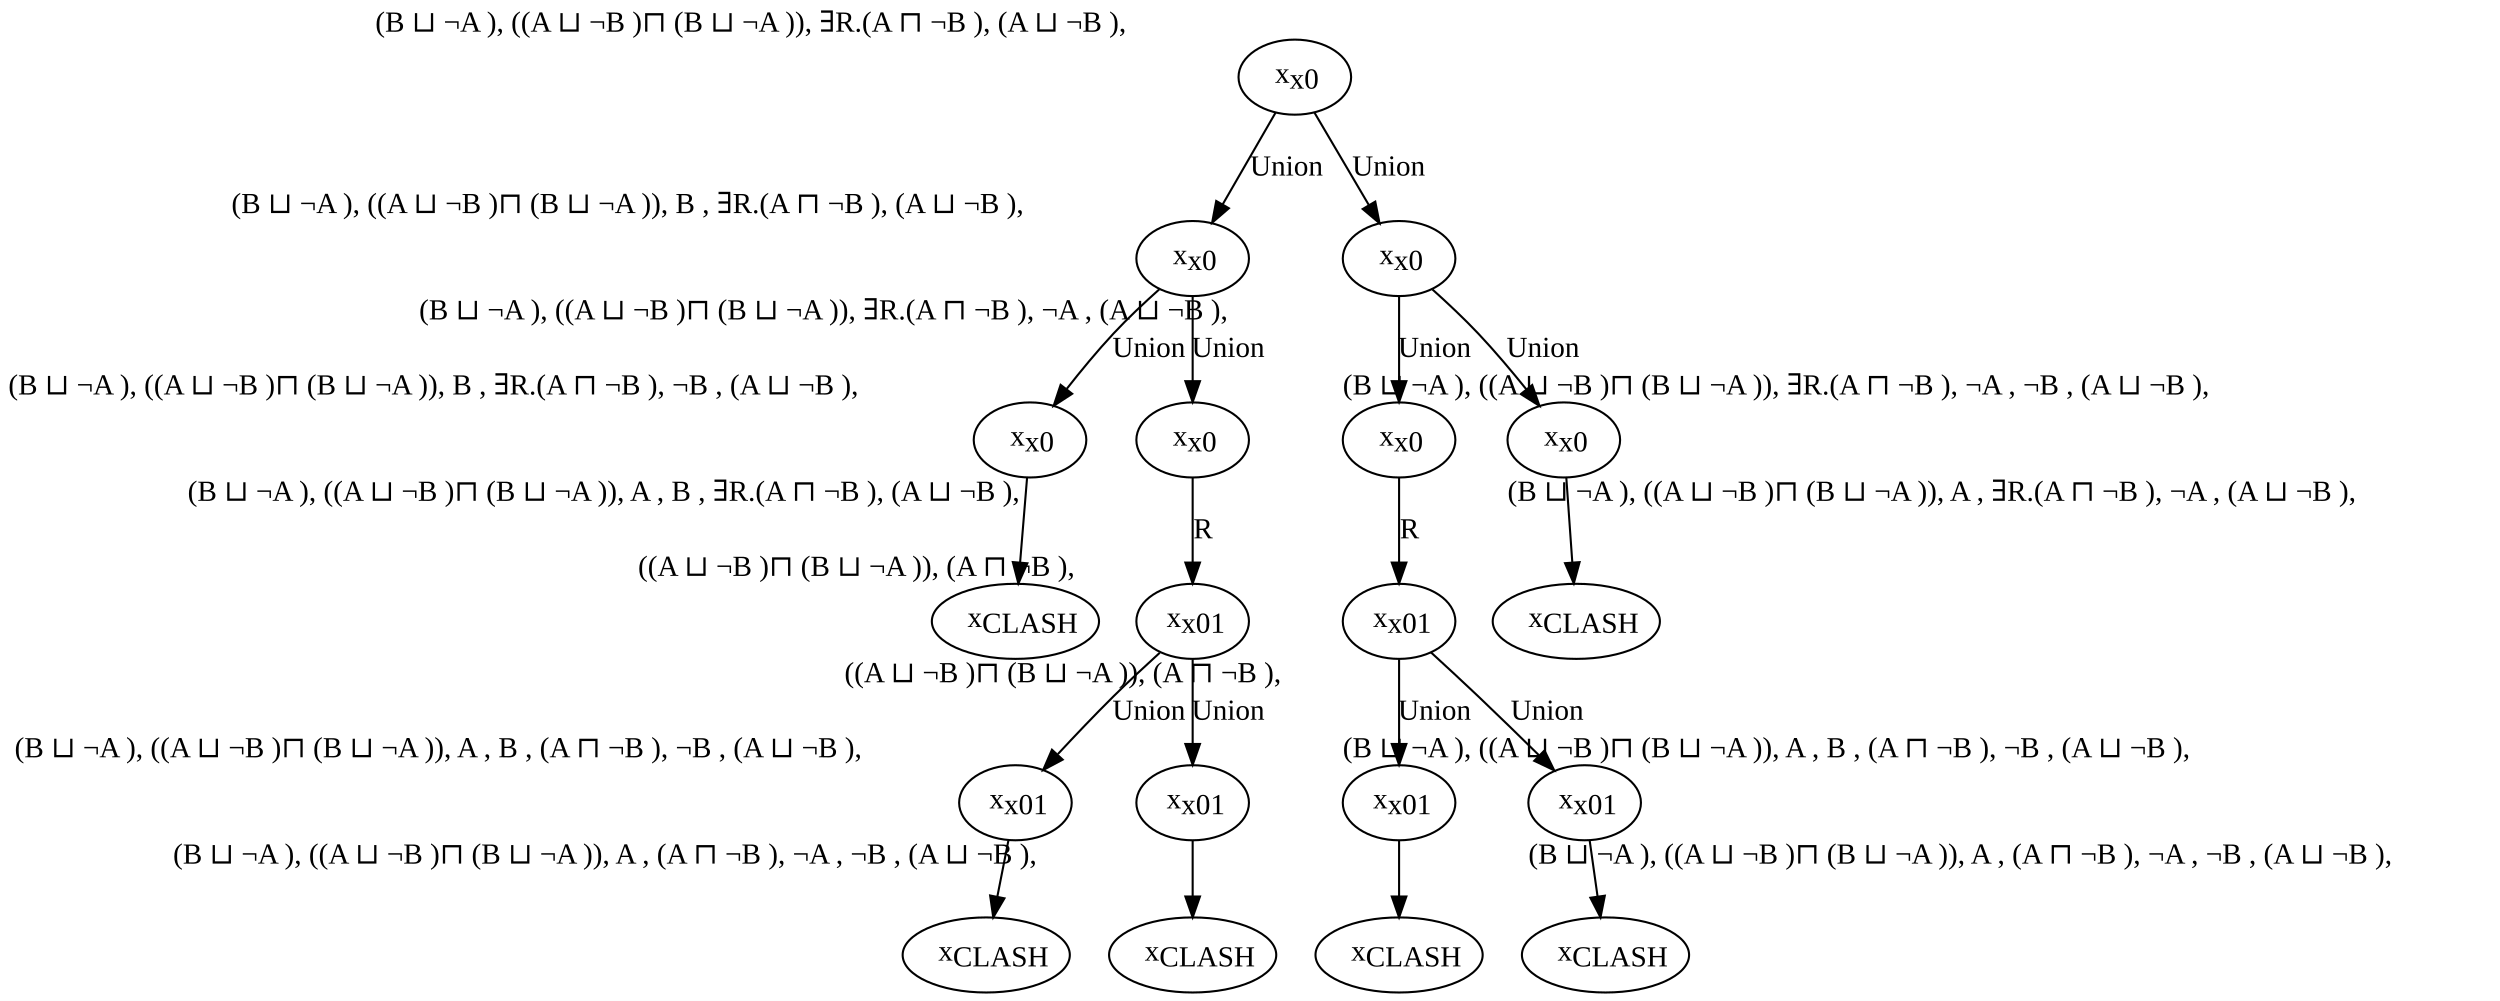
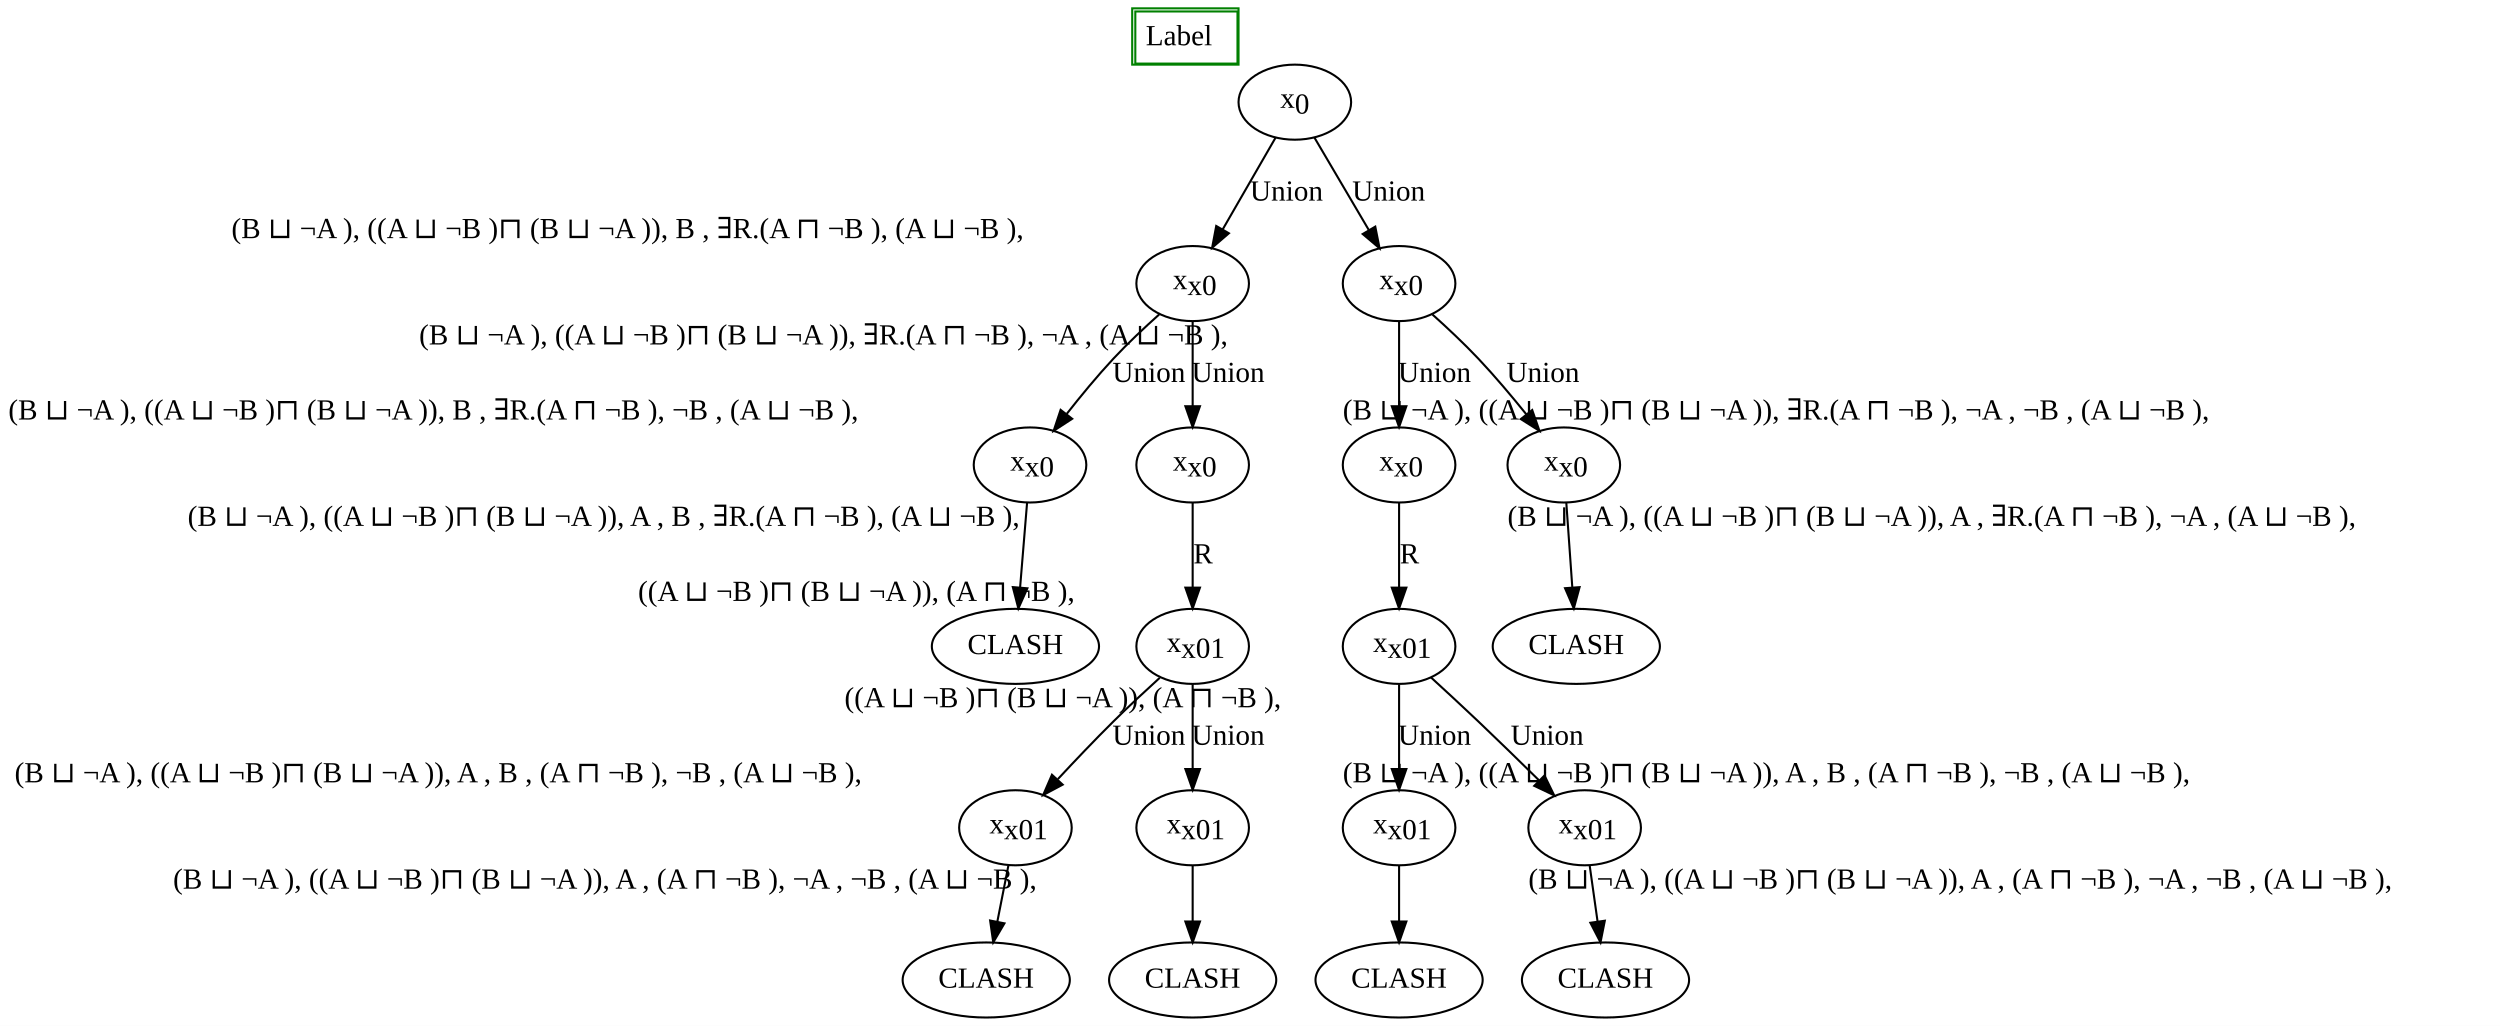
- <svg xmlns="http://www.w3.org/2000/svg" width="1199px" height="480px" viewBox="0.00 0.00 1199.00 480.00">
-   <g id="graph0" class="graph" transform="scale(1.0 1.0) rotate(0.0) translate(4.0 476.0)">
-     <polygon fill="white" stroke="transparent" points="-4,4 -4,-476 1195,-476 1195,4 -4,4" />
+ <svg xmlns="http://www.w3.org/2000/svg" xmlns:xlink="http://www.w3.org/1999/xlink" width="1199px" height="492px" viewBox="0.00 0.00 1199.00 492.00">
+   <g id="graph0" class="graph" transform="scale(1.0 1.0) rotate(0.0) translate(4.0 488.0)">
+     <polygon fill="white" stroke="transparent" points="-4,4 -4,-488 1195,-488 1195,4 -4,4" />
    <g id="node1" class="node">
      <ellipse fill="none" stroke="black" cx="617" cy="-439" rx="27" ry="18" />
-       <text text-anchor="start" x="607.5" y="-436.3" font-family="Times New Roman,serif" font-size="14.00">x</text>
-       <text text-anchor="start" x="614.5" y="-436.3" font-family="Times New Roman,serif" baseline-shift="sub" font-size="14.00">x0</text>
-       <text text-anchor="start" x="176" y="-460.8" font-family="Times New Roman,serif" font-size="14.00">(B ⊔ ¬A ), ((A ⊔ ¬B )⊓ (B ⊔ ¬A )), ∃R.(A ⊓ ¬B ), (A ⊔ ¬B ), </text>
+       <text text-anchor="start" x="610" y="-436.3" font-family="Times New Roman,serif" font-size="14.00">x</text>
+       <text text-anchor="start" x="617" y="-436.3" font-family="Times New Roman,serif" baseline-shift="sub" font-size="14.00">0</text>
+       <g id="a_node1_0">
+         <a xlink:href="C:\Users\Mario\Desktop\ProgettoIntelligentWeb\Progetto\graph\normal\0.txt" xlink:title="Clicca per visualizzare Lx" target="_blank">
+           <polygon fill="none" stroke="green" points="540.5,-457.5 540.5,-482.5 589.5,-482.5 589.5,-457.5 540.5,-457.5" />
+           <text text-anchor="start" x="545.5" y="-466.3" font-family="Times New Roman,serif" font-size="14.00"> Label </text>
+         </a>
+       </g>
+       <polygon fill="none" stroke="green" points="539,-457 539,-484 590,-484 590,-457 539,-457" />
    </g>
    <g id="node2" class="node">
      <ellipse fill="none" stroke="black" cx="568" cy="-352" rx="27" ry="18" />
      <text text-anchor="start" x="558.5" y="-349.3" font-family="Times New Roman,serif" font-size="14.00">x</text>
      <text text-anchor="start" x="565.5" y="-349.3" font-family="Times New Roman,serif" baseline-shift="sub" font-size="14.00">x0</text>
      <text text-anchor="start" x="107" y="-373.8" font-family="Times New Roman,serif" font-size="14.00">(B ⊔ ¬A ), ((A ⊔ ¬B )⊓ (B ⊔ ¬A )), B , ∃R.(A ⊓ ¬B ), (A ⊔ ¬B ), </text>
    </g>
    <g id="edge2" class="edge">
      <path fill="none" stroke="black" d="M607.78,-422.01C600.64,-409.63 590.62,-392.23 582.42,-378.01" />
      <polygon fill="black" stroke="black" points="585.37,-376.12 577.34,-369.21 579.3,-379.62 585.37,-376.12" />
      <text text-anchor="middle" x="613" y="-391.8" font-family="Times New Roman,serif" font-size="14.00">Union</text>
    </g>
    <g id="node11" class="node">
      <ellipse fill="none" stroke="black" cx="667" cy="-352" rx="27" ry="18" />
      <text text-anchor="start" x="657.5" y="-349.3" font-family="Times New Roman,serif" font-size="14.00">x</text>
      <text text-anchor="start" x="664.5" y="-349.3" font-family="Times New Roman,serif" baseline-shift="sub" font-size="14.00">x0</text>
      <text text-anchor="start" x="197" y="-322.8" font-family="Times New Roman,serif" font-size="14.00">(B ⊔ ¬A ), ((A ⊔ ¬B )⊓ (B ⊔ ¬A )), ∃R.(A ⊓ ¬B ), ¬A , (A ⊔ ¬B ), </text>
    </g>
    <g id="edge1" class="edge">
      <path fill="none" stroke="black" d="M626.4,-422.01C633.74,-409.55 644.05,-392.01 652.45,-377.74" />
      <polygon fill="black" stroke="black" points="655.58,-379.31 657.64,-368.92 649.55,-375.76 655.58,-379.31" />
      <text text-anchor="middle" x="662" y="-391.8" font-family="Times New Roman,serif" font-size="14.00">Union</text>
    </g>
    <g id="node3" class="node">
      <ellipse fill="none" stroke="black" cx="490" cy="-265" rx="27" ry="18" />
      <text text-anchor="start" x="480.5" y="-262.3" font-family="Times New Roman,serif" font-size="14.00">x</text>
      <text text-anchor="start" x="487.5" y="-262.3" font-family="Times New Roman,serif" baseline-shift="sub" font-size="14.00">x0</text>
      <text text-anchor="start" x="0" y="-286.8" font-family="Times New Roman,serif" font-size="14.00">(B ⊔ ¬A ), ((A ⊔ ¬B )⊓ (B ⊔ ¬A )), B , ∃R.(A ⊓ ¬B ), ¬B , (A ⊔ ¬B ), </text>
    </g>
    <g id="edge4" class="edge">
      <path fill="none" stroke="black" d="M551.96,-337.21C544.98,-330.96 536.85,-323.35 530,-316 522.27,-307.71 514.34,-298.09 507.61,-289.51" />
      <polygon fill="black" stroke="black" points="510.21,-287.15 501.33,-281.37 504.67,-291.43 510.21,-287.15" />
      <text text-anchor="middle" x="547" y="-304.8" font-family="Times New Roman,serif" font-size="14.00">Union</text>
    </g>
    <g id="node5" class="node">
      <ellipse fill="none" stroke="black" cx="568" cy="-265" rx="27" ry="18" />
      <text text-anchor="start" x="558.5" y="-262.3" font-family="Times New Roman,serif" font-size="14.00">x</text>
      <text text-anchor="start" x="565.5" y="-262.3" font-family="Times New Roman,serif" baseline-shift="sub" font-size="14.00">x0</text>
      <text text-anchor="start" x="86" y="-235.8" font-family="Times New Roman,serif" font-size="14.00">(B ⊔ ¬A ), ((A ⊔ ¬B )⊓ (B ⊔ ¬A )), A , B , ∃R.(A ⊓ ¬B ), (A ⊔ ¬B ), </text>
    </g>
    <g id="edge3" class="edge">
      <path fill="none" stroke="black" d="M568,-333.8C568,-322.16 568,-306.55 568,-293.24" />
      <polygon fill="black" stroke="black" points="571.5,-293.18 568,-283.18 564.5,-293.18 571.5,-293.18" />
      <text text-anchor="middle" x="585" y="-304.8" font-family="Times New Roman,serif" font-size="14.00">Union</text>
    </g>
    <g id="node4" class="node">
      <ellipse fill="none" stroke="black" cx="483" cy="-178" rx="40.09" ry="18" />
-       <text text-anchor="start" x="460" y="-175.3" font-family="Times New Roman,serif" font-size="14.00">x</text>
-       <text text-anchor="start" x="467" y="-175.3" font-family="Times New Roman,serif" baseline-shift="sub" font-size="14.00">CLASH</text>
+       <text text-anchor="start" x="460" y="-174.3" font-family="Times New Roman,serif" font-size="14.00">CLASH</text>
    </g>
    <g id="edge5" class="edge">
      <path fill="none" stroke="black" d="M488.58,-246.8C487.63,-235.16 486.34,-219.55 485.24,-206.24" />
      <polygon fill="black" stroke="black" points="488.72,-205.85 484.41,-196.18 481.75,-206.43 488.72,-205.85" />
    </g>
    <g id="node6" class="node">
      <ellipse fill="none" stroke="black" cx="568" cy="-178" rx="27" ry="18" />
      <text text-anchor="start" x="555.5" y="-175.3" font-family="Times New Roman,serif" font-size="14.00">x</text>
      <text text-anchor="start" x="562.5" y="-175.3" font-family="Times New Roman,serif" baseline-shift="sub" font-size="14.00">x01</text>
      <text text-anchor="start" x="302" y="-199.8" font-family="Times New Roman,serif" font-size="14.00">((A ⊔ ¬B )⊓ (B ⊔ ¬A )), (A ⊓ ¬B ), </text>
    </g>
    <g id="edge6" class="edge">
      <path fill="none" stroke="black" d="M568,-246.8C568,-235.16 568,-219.55 568,-206.24" />
      <polygon fill="black" stroke="black" points="571.5,-206.18 568,-196.18 564.5,-206.18 571.5,-206.18" />
      <text text-anchor="middle" x="573" y="-217.8" font-family="Times New Roman,serif" font-size="14.00">R</text>
    </g>
    <g id="node7" class="node">
      <ellipse fill="none" stroke="black" cx="483" cy="-91" rx="27" ry="18" />
      <text text-anchor="start" x="470.5" y="-88.3" font-family="Times New Roman,serif" font-size="14.00">x</text>
      <text text-anchor="start" x="477.5" y="-88.3" font-family="Times New Roman,serif" baseline-shift="sub" font-size="14.00">x01</text>
      <text text-anchor="start" x="3" y="-112.8" font-family="Times New Roman,serif" font-size="14.00">(B ⊔ ¬A ), ((A ⊔ ¬B )⊓ (B ⊔ ¬A )), A , B , (A ⊓ ¬B ), ¬B , (A ⊔ ¬B ), </text>
    </g>
    <g id="edge8" class="edge">
      <path fill="none" stroke="black" d="M552.23,-162.94C545.31,-156.65 537.14,-149.07 530,-142 521.05,-133.14 511.49,-123.08 503.33,-114.32" />
      <polygon fill="black" stroke="black" points="505.66,-111.68 496.3,-106.7 500.52,-116.43 505.66,-111.68" />
      <text text-anchor="middle" x="547" y="-130.8" font-family="Times New Roman,serif" font-size="14.00">Union</text>
    </g>
    <g id="node9" class="node">
      <ellipse fill="none" stroke="black" cx="568" cy="-91" rx="27" ry="18" />
      <text text-anchor="start" x="555.5" y="-88.3" font-family="Times New Roman,serif" font-size="14.00">x</text>
      <text text-anchor="start" x="562.5" y="-88.3" font-family="Times New Roman,serif" baseline-shift="sub" font-size="14.00">x01</text>
      <text text-anchor="start" x="79" y="-61.8" font-family="Times New Roman,serif" font-size="14.00">(B ⊔ ¬A ), ((A ⊔ ¬B )⊓ (B ⊔ ¬A )), A , (A ⊓ ¬B ), ¬A , ¬B , (A ⊔ ¬B ), </text>
    </g>
    <g id="edge7" class="edge">
      <path fill="none" stroke="black" d="M568,-159.8C568,-148.16 568,-132.55 568,-119.24" />
      <polygon fill="black" stroke="black" points="571.5,-119.18 568,-109.18 564.5,-119.18 571.5,-119.18" />
      <text text-anchor="middle" x="585" y="-130.8" font-family="Times New Roman,serif" font-size="14.00">Union</text>
    </g>
    <g id="node8" class="node">
      <ellipse fill="none" stroke="black" cx="469" cy="-18" rx="40.09" ry="18" />
-       <text text-anchor="start" x="446" y="-15.3" font-family="Times New Roman,serif" font-size="14.00">x</text>
-       <text text-anchor="start" x="453" y="-15.3" font-family="Times New Roman,serif" baseline-shift="sub" font-size="14.00">CLASH</text>
+       <text text-anchor="start" x="446" y="-14.3" font-family="Times New Roman,serif" font-size="14.00">CLASH</text>
    </g>
    <g id="edge9" class="edge">
      <path fill="none" stroke="black" d="M479.61,-72.81C478.03,-64.79 476.11,-55.05 474.34,-46.07" />
      <polygon fill="black" stroke="black" points="477.73,-45.16 472.36,-36.03 470.86,-46.52 477.73,-45.16" />
    </g>
    <g id="node10" class="node">
      <ellipse fill="none" stroke="black" cx="568" cy="-18" rx="40.09" ry="18" />
-       <text text-anchor="start" x="545" y="-15.3" font-family="Times New Roman,serif" font-size="14.00">x</text>
-       <text text-anchor="start" x="552" y="-15.3" font-family="Times New Roman,serif" baseline-shift="sub" font-size="14.00">CLASH</text>
+       <text text-anchor="start" x="545" y="-14.3" font-family="Times New Roman,serif" font-size="14.00">CLASH</text>
    </g>
    <g id="edge10" class="edge">
      <path fill="none" stroke="black" d="M568,-72.81C568,-64.79 568,-55.05 568,-46.07" />
      <polygon fill="black" stroke="black" points="571.5,-46.03 568,-36.03 564.5,-46.03 571.5,-46.03" />
    </g>
    <g id="node12" class="node">
      <ellipse fill="none" stroke="black" cx="667" cy="-265" rx="27" ry="18" />
      <text text-anchor="start" x="657.5" y="-262.3" font-family="Times New Roman,serif" font-size="14.00">x</text>
      <text text-anchor="start" x="664.5" y="-262.3" font-family="Times New Roman,serif" baseline-shift="sub" font-size="14.00">x0</text>
      <text text-anchor="start" x="640" y="-286.8" font-family="Times New Roman,serif" font-size="14.00">(B ⊔ ¬A ), ((A ⊔ ¬B )⊓ (B ⊔ ¬A )), ∃R.(A ⊓ ¬B ), ¬A , ¬B , (A ⊔ ¬B ), </text>
    </g>
    <g id="edge12" class="edge">
      <path fill="none" stroke="black" d="M667,-333.8C667,-322.16 667,-306.55 667,-293.24" />
      <polygon fill="black" stroke="black" points="670.5,-293.18 667,-283.18 663.5,-293.18 670.5,-293.18" />
      <text text-anchor="middle" x="684" y="-304.8" font-family="Times New Roman,serif" font-size="14.00">Union</text>
    </g>
    <g id="node18" class="node">
      <ellipse fill="none" stroke="black" cx="746" cy="-265" rx="27" ry="18" />
      <text text-anchor="start" x="736.5" y="-262.3" font-family="Times New Roman,serif" font-size="14.00">x</text>
      <text text-anchor="start" x="743.5" y="-262.3" font-family="Times New Roman,serif" baseline-shift="sub" font-size="14.00">x0</text>
      <text text-anchor="start" x="719" y="-235.8" font-family="Times New Roman,serif" font-size="14.00">(B ⊔ ¬A ), ((A ⊔ ¬B )⊓ (B ⊔ ¬A )), A , ∃R.(A ⊓ ¬B ), ¬A , (A ⊔ ¬B ), </text>
    </g>
    <g id="edge11" class="edge">
      <path fill="none" stroke="black" d="M683,-337.17C689.97,-330.92 698.1,-323.3 705,-316 712.94,-307.59 721.13,-297.84 728.09,-289.21" />
      <polygon fill="black" stroke="black" points="730.85,-291.35 734.33,-281.34 725.37,-287 730.85,-291.35" />
      <text text-anchor="middle" x="736" y="-304.8" font-family="Times New Roman,serif" font-size="14.00">Union</text>
    </g>
    <g id="node13" class="node">
      <ellipse fill="none" stroke="black" cx="667" cy="-178" rx="27" ry="18" />
      <text text-anchor="start" x="654.5" y="-175.3" font-family="Times New Roman,serif" font-size="14.00">x</text>
      <text text-anchor="start" x="661.5" y="-175.3" font-family="Times New Roman,serif" baseline-shift="sub" font-size="14.00">x01</text>
      <text text-anchor="start" x="401" y="-148.8" font-family="Times New Roman,serif" font-size="14.00">((A ⊔ ¬B )⊓ (B ⊔ ¬A )), (A ⊓ ¬B ), </text>
    </g>
    <g id="edge13" class="edge">
      <path fill="none" stroke="black" d="M667,-246.8C667,-235.16 667,-219.55 667,-206.24" />
      <polygon fill="black" stroke="black" points="670.5,-206.18 667,-196.18 663.5,-206.18 670.5,-206.18" />
      <text text-anchor="middle" x="672" y="-217.8" font-family="Times New Roman,serif" font-size="14.00">R</text>
    </g>
    <g id="node14" class="node">
      <ellipse fill="none" stroke="black" cx="667" cy="-91" rx="27" ry="18" />
      <text text-anchor="start" x="654.5" y="-88.3" font-family="Times New Roman,serif" font-size="14.00">x</text>
      <text text-anchor="start" x="661.5" y="-88.3" font-family="Times New Roman,serif" baseline-shift="sub" font-size="14.00">x01</text>
      <text text-anchor="start" x="640" y="-112.8" font-family="Times New Roman,serif" font-size="14.00">(B ⊔ ¬A ), ((A ⊔ ¬B )⊓ (B ⊔ ¬A )), A , B , (A ⊓ ¬B ), ¬B , (A ⊔ ¬B ), </text>
    </g>
    <g id="edge15" class="edge">
      <path fill="none" stroke="black" d="M667,-159.8C667,-148.16 667,-132.55 667,-119.24" />
      <polygon fill="black" stroke="black" points="670.5,-119.18 667,-109.18 663.5,-119.18 670.5,-119.18" />
      <text text-anchor="middle" x="684" y="-130.8" font-family="Times New Roman,serif" font-size="14.00">Union</text>
    </g>
    <g id="node16" class="node">
      <ellipse fill="none" stroke="black" cx="756" cy="-91" rx="27" ry="18" />
      <text text-anchor="start" x="743.5" y="-88.3" font-family="Times New Roman,serif" font-size="14.00">x</text>
      <text text-anchor="start" x="750.5" y="-88.3" font-family="Times New Roman,serif" baseline-shift="sub" font-size="14.00">x01</text>
      <text text-anchor="start" x="729" y="-61.8" font-family="Times New Roman,serif" font-size="14.00">(B ⊔ ¬A ), ((A ⊔ ¬B )⊓ (B ⊔ ¬A )), A , (A ⊓ ¬B ), ¬A , ¬B , (A ⊔ ¬B ), </text>
    </g>
    <g id="edge14" class="edge">
      <path fill="none" stroke="black" d="M682.26,-163.14C689.24,-156.75 697.59,-149.04 705,-142 714.69,-132.79 725.26,-122.47 734.26,-113.61" />
      <polygon fill="black" stroke="black" points="736.74,-116.08 741.39,-106.56 731.82,-111.1 736.74,-116.08" />
      <text text-anchor="middle" x="738" y="-130.8" font-family="Times New Roman,serif" font-size="14.00">Union</text>
    </g>
    <g id="node15" class="node">
      <ellipse fill="none" stroke="black" cx="667" cy="-18" rx="40.09" ry="18" />
-       <text text-anchor="start" x="644" y="-15.3" font-family="Times New Roman,serif" font-size="14.00">x</text>
-       <text text-anchor="start" x="651" y="-15.3" font-family="Times New Roman,serif" baseline-shift="sub" font-size="14.00">CLASH</text>
+       <text text-anchor="start" x="644" y="-14.3" font-family="Times New Roman,serif" font-size="14.00">CLASH</text>
    </g>
    <g id="edge16" class="edge">
      <path fill="none" stroke="black" d="M667,-72.81C667,-64.79 667,-55.05 667,-46.07" />
      <polygon fill="black" stroke="black" points="670.5,-46.03 667,-36.03 663.5,-46.03 670.5,-46.03" />
    </g>
    <g id="node17" class="node">
      <ellipse fill="none" stroke="black" cx="766" cy="-18" rx="40.09" ry="18" />
-       <text text-anchor="start" x="743" y="-15.3" font-family="Times New Roman,serif" font-size="14.00">x</text>
-       <text text-anchor="start" x="750" y="-15.3" font-family="Times New Roman,serif" baseline-shift="sub" font-size="14.00">CLASH</text>
+       <text text-anchor="start" x="743" y="-14.3" font-family="Times New Roman,serif" font-size="14.00">CLASH</text>
    </g>
    <g id="edge17" class="edge">
      <path fill="none" stroke="black" d="M758.42,-72.81C759.55,-64.79 760.92,-55.05 762.19,-46.07" />
      <polygon fill="black" stroke="black" points="765.67,-46.42 763.6,-36.03 758.74,-45.44 765.67,-46.42" />
    </g>
    <g id="node19" class="node">
      <ellipse fill="none" stroke="black" cx="752" cy="-178" rx="40.09" ry="18" />
-       <text text-anchor="start" x="729" y="-175.3" font-family="Times New Roman,serif" font-size="14.00">x</text>
-       <text text-anchor="start" x="736" y="-175.3" font-family="Times New Roman,serif" baseline-shift="sub" font-size="14.00">CLASH</text>
+       <text text-anchor="start" x="729" y="-174.3" font-family="Times New Roman,serif" font-size="14.00">CLASH</text>
    </g>
    <g id="edge18" class="edge">
      <path fill="none" stroke="black" d="M747.21,-246.8C748.04,-235.16 749.14,-219.55 750.08,-206.24" />
      <polygon fill="black" stroke="black" points="753.57,-206.4 750.79,-196.18 746.59,-205.9 753.57,-206.4" />
    </g>
  </g>
</svg>
